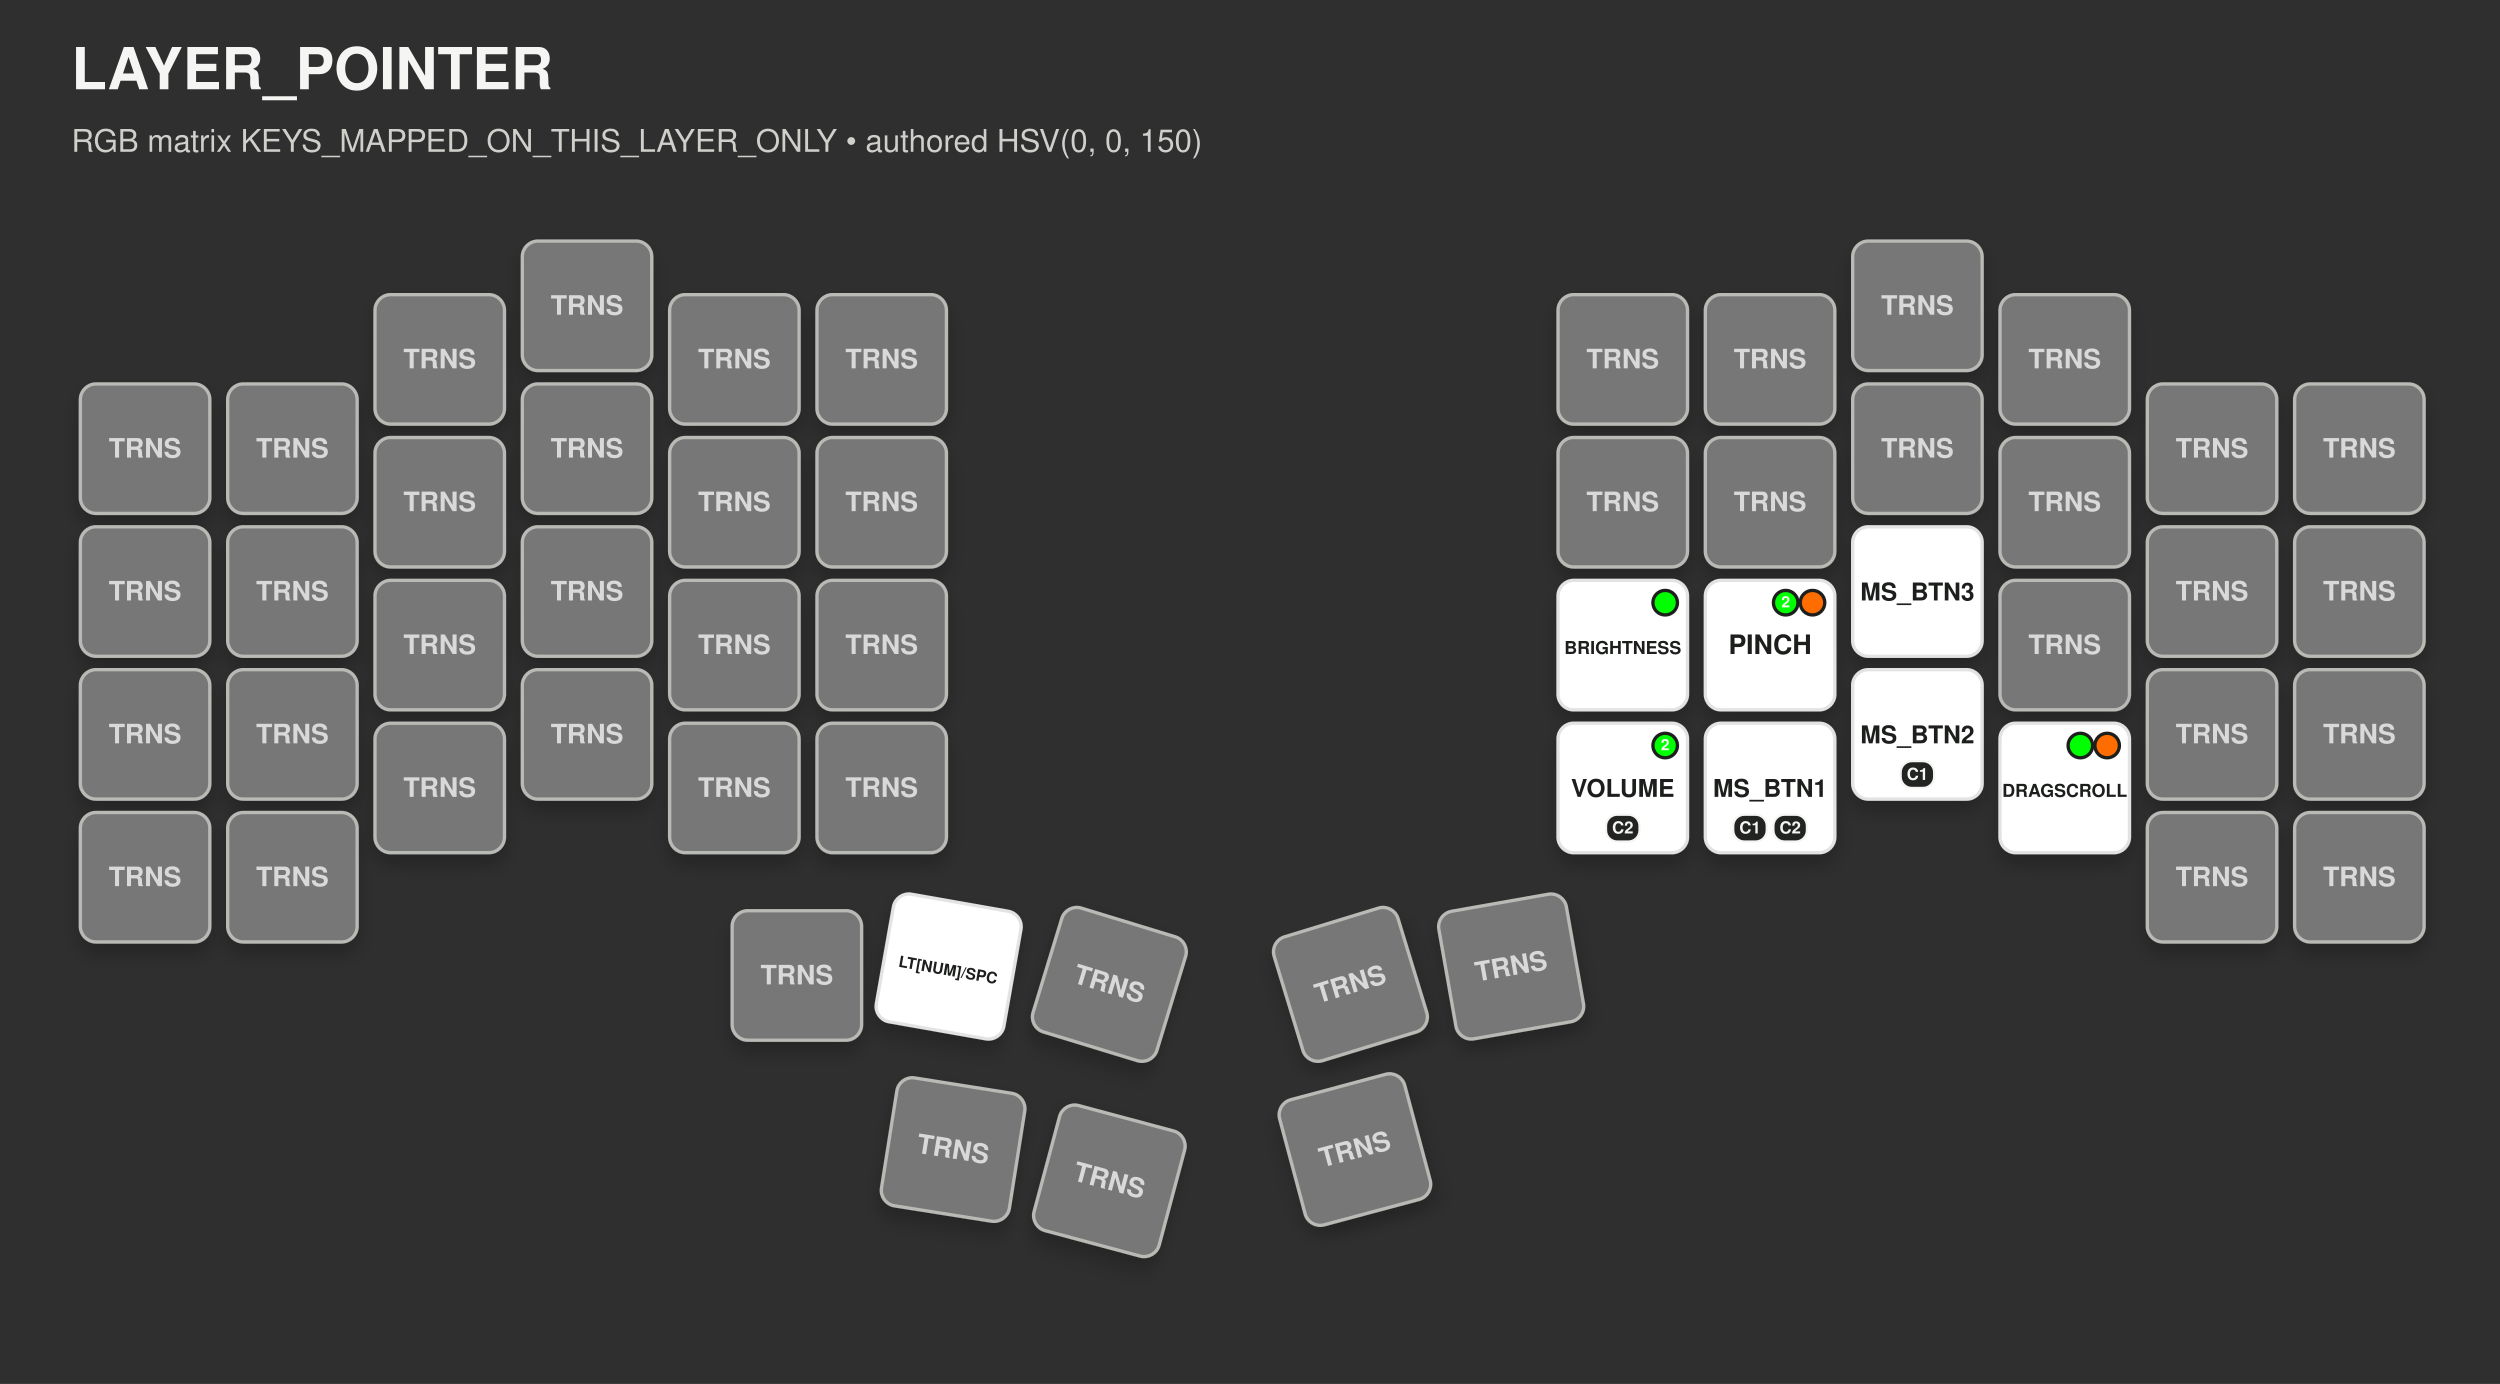
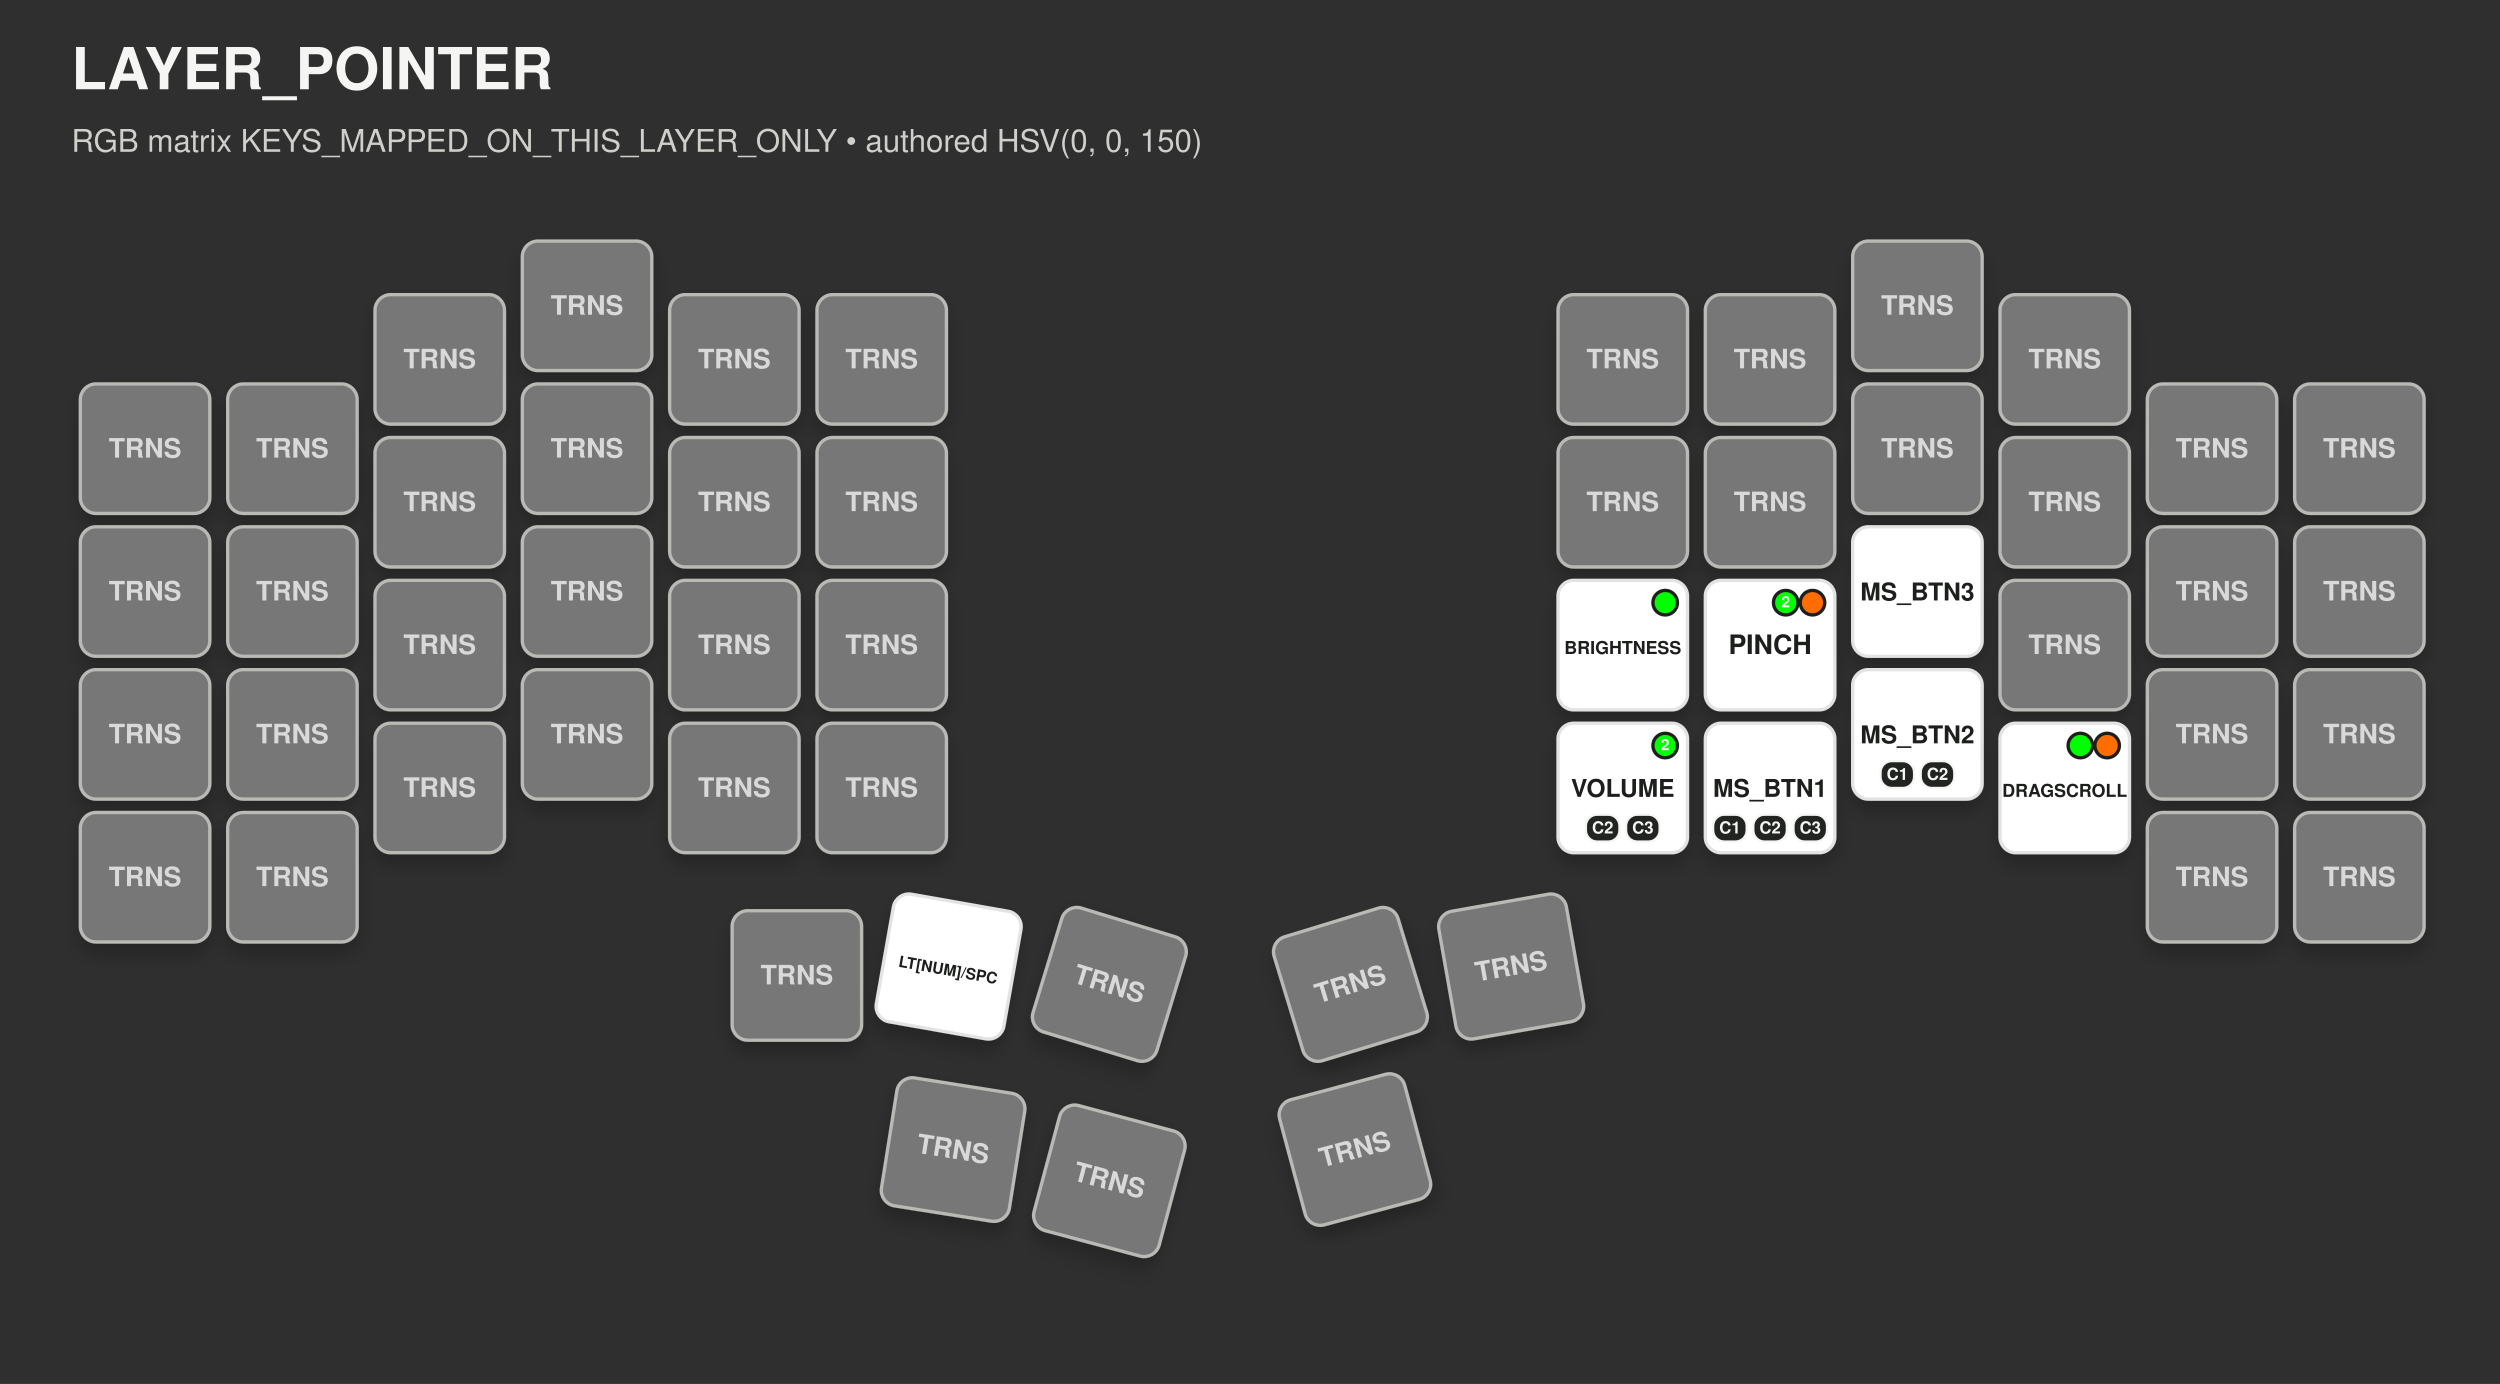
<svg xmlns="http://www.w3.org/2000/svg" width="1120" height="620" viewBox="0 0 1120 620" role="img" aria-labelledby="title desc">
  <defs>
    <filter id="shadow" x="-20%" y="-20%" width="140%" height="140%">
      <feDropShadow dx="0" dy="5" stdDeviation="4" flood-color="#000000" flood-opacity="0.22" />
    </filter>
  </defs>
  <rect width="1120" height="620" fill="#2f2f2f" />
  <text x="32" y="40" fill="#f5f5f3" font-size="26" font-family="Helvetica, Arial, sans-serif" font-weight="700">LAYER_POINTER</text>
  <text x="32" y="68" fill="#cfcfcb" font-size="14" font-family="Helvetica, Arial, sans-serif">RGB matrix KEYS_MAPPED_ON_THIS_LAYER_ONLY • authored HSV(0, 0, 150)</text>
  <g transform="rotate(0 65.0 201.0)">
    <rect x="36.0" y="172.0" width="58" height="58" rx="7" fill="#777777" stroke="#b8bab5" stroke-width="1.5" filter="url(#shadow)" />
    <text x="65.0" y="205.0" fill="#ffffff" fill-opacity="0.72" font-size="12" text-anchor="middle" font-family="Helvetica, Arial, sans-serif" font-weight="600">TRNS</text>
  </g>
  <g transform="rotate(0 131.0 201.0)">
    <rect x="102.0" y="172.0" width="58" height="58" rx="7" fill="#777777" stroke="#b8bab5" stroke-width="1.5" filter="url(#shadow)" />
    <text x="131.0" y="205.0" fill="#ffffff" fill-opacity="0.72" font-size="12" text-anchor="middle" font-family="Helvetica, Arial, sans-serif" font-weight="600">TRNS</text>
  </g>
  <g transform="rotate(0 197.0 161.0)">
    <rect x="168.0" y="132.0" width="58" height="58" rx="7" fill="#777777" stroke="#b8bab5" stroke-width="1.5" filter="url(#shadow)" />
    <text x="197.0" y="165.0" fill="#ffffff" fill-opacity="0.72" font-size="12" text-anchor="middle" font-family="Helvetica, Arial, sans-serif" font-weight="600">TRNS</text>
  </g>
  <g transform="rotate(0 263.0 137.0)">
    <rect x="234.0" y="108.0" width="58" height="58" rx="7" fill="#777777" stroke="#b8bab5" stroke-width="1.5" filter="url(#shadow)" />
    <text x="263.0" y="141.0" fill="#ffffff" fill-opacity="0.72" font-size="12" text-anchor="middle" font-family="Helvetica, Arial, sans-serif" font-weight="600">TRNS</text>
  </g>
  <g transform="rotate(0 329.0 161.0)">
    <rect x="300.0" y="132.0" width="58" height="58" rx="7" fill="#777777" stroke="#b8bab5" stroke-width="1.5" filter="url(#shadow)" />
    <text x="329.0" y="165.0" fill="#ffffff" fill-opacity="0.72" font-size="12" text-anchor="middle" font-family="Helvetica, Arial, sans-serif" font-weight="600">TRNS</text>
  </g>
  <g transform="rotate(0 395.0 161.0)">
    <rect x="366.0" y="132.0" width="58" height="58" rx="7" fill="#777777" stroke="#b8bab5" stroke-width="1.5" filter="url(#shadow)" />
    <text x="395.0" y="165.0" fill="#ffffff" fill-opacity="0.72" font-size="12" text-anchor="middle" font-family="Helvetica, Arial, sans-serif" font-weight="600">TRNS</text>
  </g>
  <g transform="rotate(0 727.0 161.0)">
    <rect x="698.0" y="132.0" width="58" height="58" rx="7" fill="#777777" stroke="#b8bab5" stroke-width="1.5" filter="url(#shadow)" />
    <text x="727.0" y="165.0" fill="#ffffff" fill-opacity="0.72" font-size="12" text-anchor="middle" font-family="Helvetica, Arial, sans-serif" font-weight="600">TRNS</text>
  </g>
  <g transform="rotate(0 793.0 161.0)">
    <rect x="764.0" y="132.0" width="58" height="58" rx="7" fill="#777777" stroke="#b8bab5" stroke-width="1.5" filter="url(#shadow)" />
    <text x="793.0" y="165.0" fill="#ffffff" fill-opacity="0.72" font-size="12" text-anchor="middle" font-family="Helvetica, Arial, sans-serif" font-weight="600">TRNS</text>
  </g>
  <g transform="rotate(0 859.0 137.0)">
    <rect x="830.0" y="108.0" width="58" height="58" rx="7" fill="#777777" stroke="#b8bab5" stroke-width="1.5" filter="url(#shadow)" />
    <text x="859.0" y="141.0" fill="#ffffff" fill-opacity="0.72" font-size="12" text-anchor="middle" font-family="Helvetica, Arial, sans-serif" font-weight="600">TRNS</text>
  </g>
  <g transform="rotate(0 925.0 161.0)">
    <rect x="896.0" y="132.0" width="58" height="58" rx="7" fill="#777777" stroke="#b8bab5" stroke-width="1.5" filter="url(#shadow)" />
    <text x="925.0" y="165.0" fill="#ffffff" fill-opacity="0.72" font-size="12" text-anchor="middle" font-family="Helvetica, Arial, sans-serif" font-weight="600">TRNS</text>
  </g>
  <g transform="rotate(0 991.0 201.0)">
    <rect x="962.0" y="172.0" width="58" height="58" rx="7" fill="#777777" stroke="#b8bab5" stroke-width="1.5" filter="url(#shadow)" />
    <text x="991.0" y="205.0" fill="#ffffff" fill-opacity="0.72" font-size="12" text-anchor="middle" font-family="Helvetica, Arial, sans-serif" font-weight="600">TRNS</text>
  </g>
  <g transform="rotate(0 1057.0 201.0)">
    <rect x="1028.0" y="172.0" width="58" height="58" rx="7" fill="#777777" stroke="#b8bab5" stroke-width="1.5" filter="url(#shadow)" />
    <text x="1057.0" y="205.0" fill="#ffffff" fill-opacity="0.72" font-size="12" text-anchor="middle" font-family="Helvetica, Arial, sans-serif" font-weight="600">TRNS</text>
  </g>
  <g transform="rotate(0 65.0 265.0)">
    <rect x="36.0" y="236.0" width="58" height="58" rx="7" fill="#777777" stroke="#b8bab5" stroke-width="1.5" filter="url(#shadow)" />
    <text x="65.0" y="269.0" fill="#ffffff" fill-opacity="0.72" font-size="12" text-anchor="middle" font-family="Helvetica, Arial, sans-serif" font-weight="600">TRNS</text>
  </g>
  <g transform="rotate(0 131.0 265.0)">
    <rect x="102.0" y="236.0" width="58" height="58" rx="7" fill="#777777" stroke="#b8bab5" stroke-width="1.5" filter="url(#shadow)" />
    <text x="131.0" y="269.0" fill="#ffffff" fill-opacity="0.72" font-size="12" text-anchor="middle" font-family="Helvetica, Arial, sans-serif" font-weight="600">TRNS</text>
  </g>
  <g transform="rotate(0 197.0 225.0)">
    <rect x="168.0" y="196.0" width="58" height="58" rx="7" fill="#777777" stroke="#b8bab5" stroke-width="1.5" filter="url(#shadow)" />
    <text x="197.0" y="229.0" fill="#ffffff" fill-opacity="0.72" font-size="12" text-anchor="middle" font-family="Helvetica, Arial, sans-serif" font-weight="600">TRNS</text>
  </g>
  <g transform="rotate(0 263.0 201.0)">
    <rect x="234.0" y="172.0" width="58" height="58" rx="7" fill="#777777" stroke="#b8bab5" stroke-width="1.5" filter="url(#shadow)" />
    <text x="263.0" y="205.0" fill="#ffffff" fill-opacity="0.72" font-size="12" text-anchor="middle" font-family="Helvetica, Arial, sans-serif" font-weight="600">TRNS</text>
  </g>
  <g transform="rotate(0 329.0 225.0)">
    <rect x="300.0" y="196.0" width="58" height="58" rx="7" fill="#777777" stroke="#b8bab5" stroke-width="1.5" filter="url(#shadow)" />
    <text x="329.0" y="229.0" fill="#ffffff" fill-opacity="0.72" font-size="12" text-anchor="middle" font-family="Helvetica, Arial, sans-serif" font-weight="600">TRNS</text>
  </g>
  <g transform="rotate(0 395.0 225.0)">
    <rect x="366.0" y="196.0" width="58" height="58" rx="7" fill="#777777" stroke="#b8bab5" stroke-width="1.5" filter="url(#shadow)" />
    <text x="395.0" y="229.0" fill="#ffffff" fill-opacity="0.72" font-size="12" text-anchor="middle" font-family="Helvetica, Arial, sans-serif" font-weight="600">TRNS</text>
  </g>
  <g transform="rotate(0 727.0 225.0)">
    <rect x="698.0" y="196.0" width="58" height="58" rx="7" fill="#777777" stroke="#b8bab5" stroke-width="1.5" filter="url(#shadow)" />
    <text x="727.0" y="229.0" fill="#ffffff" fill-opacity="0.72" font-size="12" text-anchor="middle" font-family="Helvetica, Arial, sans-serif" font-weight="600">TRNS</text>
  </g>
  <g transform="rotate(0 793.0 225.0)">
    <rect x="764.0" y="196.0" width="58" height="58" rx="7" fill="#777777" stroke="#b8bab5" stroke-width="1.5" filter="url(#shadow)" />
    <text x="793.0" y="229.0" fill="#ffffff" fill-opacity="0.72" font-size="12" text-anchor="middle" font-family="Helvetica, Arial, sans-serif" font-weight="600">TRNS</text>
  </g>
  <g transform="rotate(0 859.0 201.0)">
    <rect x="830.0" y="172.0" width="58" height="58" rx="7" fill="#777777" stroke="#b8bab5" stroke-width="1.5" filter="url(#shadow)" />
    <text x="859.0" y="205.0" fill="#ffffff" fill-opacity="0.72" font-size="12" text-anchor="middle" font-family="Helvetica, Arial, sans-serif" font-weight="600">TRNS</text>
  </g>
  <g transform="rotate(0 925.0 225.0)">
    <rect x="896.0" y="196.0" width="58" height="58" rx="7" fill="#777777" stroke="#b8bab5" stroke-width="1.5" filter="url(#shadow)" />
    <text x="925.0" y="229.0" fill="#ffffff" fill-opacity="0.72" font-size="12" text-anchor="middle" font-family="Helvetica, Arial, sans-serif" font-weight="600">TRNS</text>
  </g>
  <g transform="rotate(0 991.0 265.0)">
    <rect x="962.0" y="236.0" width="58" height="58" rx="7" fill="#777777" stroke="#b8bab5" stroke-width="1.5" filter="url(#shadow)" />
    <text x="991.0" y="269.0" fill="#ffffff" fill-opacity="0.72" font-size="12" text-anchor="middle" font-family="Helvetica, Arial, sans-serif" font-weight="600">TRNS</text>
  </g>
  <g transform="rotate(0 1057.0 265.0)">
    <rect x="1028.0" y="236.0" width="58" height="58" rx="7" fill="#777777" stroke="#b8bab5" stroke-width="1.5" filter="url(#shadow)" />
    <text x="1057.0" y="269.0" fill="#ffffff" fill-opacity="0.72" font-size="12" text-anchor="middle" font-family="Helvetica, Arial, sans-serif" font-weight="600">TRNS</text>
  </g>
  <g transform="rotate(0 65.0 329.0)">
    <rect x="36.0" y="300.0" width="58" height="58" rx="7" fill="#777777" stroke="#b8bab5" stroke-width="1.5" filter="url(#shadow)" />
    <text x="65.0" y="333.0" fill="#ffffff" fill-opacity="0.72" font-size="12" text-anchor="middle" font-family="Helvetica, Arial, sans-serif" font-weight="600">TRNS</text>
  </g>
  <g transform="rotate(0 131.0 329.0)">
    <rect x="102.0" y="300.0" width="58" height="58" rx="7" fill="#777777" stroke="#b8bab5" stroke-width="1.5" filter="url(#shadow)" />
    <text x="131.0" y="333.0" fill="#ffffff" fill-opacity="0.72" font-size="12" text-anchor="middle" font-family="Helvetica, Arial, sans-serif" font-weight="600">TRNS</text>
  </g>
  <g transform="rotate(0 197.0 289.0)">
    <rect x="168.0" y="260.0" width="58" height="58" rx="7" fill="#777777" stroke="#b8bab5" stroke-width="1.5" filter="url(#shadow)" />
    <text x="197.0" y="293.0" fill="#ffffff" fill-opacity="0.72" font-size="12" text-anchor="middle" font-family="Helvetica, Arial, sans-serif" font-weight="600">TRNS</text>
  </g>
  <g transform="rotate(0 263.0 265.0)">
    <rect x="234.0" y="236.0" width="58" height="58" rx="7" fill="#777777" stroke="#b8bab5" stroke-width="1.5" filter="url(#shadow)" />
    <text x="263.0" y="269.0" fill="#ffffff" fill-opacity="0.72" font-size="12" text-anchor="middle" font-family="Helvetica, Arial, sans-serif" font-weight="600">TRNS</text>
  </g>
  <g transform="rotate(0 329.0 289.0)">
    <rect x="300.0" y="260.0" width="58" height="58" rx="7" fill="#777777" stroke="#b8bab5" stroke-width="1.5" filter="url(#shadow)" />
    <text x="329.0" y="293.0" fill="#ffffff" fill-opacity="0.72" font-size="12" text-anchor="middle" font-family="Helvetica, Arial, sans-serif" font-weight="600">TRNS</text>
  </g>
  <g transform="rotate(0 395.0 289.0)">
    <rect x="366.0" y="260.0" width="58" height="58" rx="7" fill="#777777" stroke="#b8bab5" stroke-width="1.5" filter="url(#shadow)" />
    <text x="395.0" y="293.0" fill="#ffffff" fill-opacity="0.72" font-size="12" text-anchor="middle" font-family="Helvetica, Arial, sans-serif" font-weight="600">TRNS</text>
  </g>
  <g transform="rotate(0 727.0 289.0)">
    <rect x="698.0" y="260.0" width="58" height="58" rx="7" fill="#ffffff" stroke="#e3e3e3" stroke-width="1.5" filter="url(#shadow)" />
    <text x="727.0" y="293.0" fill="#1c1f1c" fill-opacity="1.0" font-size="8" text-anchor="middle" font-family="Helvetica, Arial, sans-serif" font-weight="600" textLength="42" lengthAdjust="spacingAndGlyphs">BRIGHTNESS</text>
    <circle cx="746.0" cy="270.0" r="5.5" fill="#00ff00" stroke="#1c1f1c" stroke-width="1.5" />
  </g>
  <g transform="rotate(0 793.0 289.0)">
    <rect x="764.0" y="260.0" width="58" height="58" rx="7" fill="#ffffff" stroke="#e3e3e3" stroke-width="1.5" filter="url(#shadow)" />
    <text x="793.0" y="293.0" fill="#1c1f1c" fill-opacity="1.0" font-size="12" text-anchor="middle" font-family="Helvetica, Arial, sans-serif" font-weight="600">PINCH</text>
    <circle cx="800.0" cy="270.0" r="5.5" fill="#00ff00" stroke="#1c1f1c" stroke-width="1.5" />
    <text x="800.0" y="270.5" fill="#f7f7f4" font-size="7" text-anchor="middle" dominant-baseline="central" font-family="Helvetica, Arial, sans-serif" font-weight="700">2</text>
    <circle cx="812.0" cy="270.0" r="5.5" fill="#ff6c00" stroke="#1c1f1c" stroke-width="1.5" />
  </g>
  <g transform="rotate(0 859.0 265.0)">
    <rect x="830.0" y="236.0" width="58" height="58" rx="7" fill="#ffffff" stroke="#e3e3e3" stroke-width="1.5" filter="url(#shadow)" />
    <text x="859.0" y="269.0" fill="#1c1f1c" fill-opacity="1.0" font-size="11" text-anchor="middle" font-family="Helvetica, Arial, sans-serif" font-weight="600" textLength="42" lengthAdjust="spacingAndGlyphs">MS_BTN3</text>
  </g>
  <g transform="rotate(0 925.0 289.0)">
    <rect x="896.0" y="260.0" width="58" height="58" rx="7" fill="#777777" stroke="#b8bab5" stroke-width="1.5" filter="url(#shadow)" />
    <text x="925.0" y="293.0" fill="#ffffff" fill-opacity="0.72" font-size="12" text-anchor="middle" font-family="Helvetica, Arial, sans-serif" font-weight="600">TRNS</text>
  </g>
  <g transform="rotate(0 991.0 329.0)">
    <rect x="962.0" y="300.0" width="58" height="58" rx="7" fill="#777777" stroke="#b8bab5" stroke-width="1.5" filter="url(#shadow)" />
    <text x="991.0" y="333.0" fill="#ffffff" fill-opacity="0.72" font-size="12" text-anchor="middle" font-family="Helvetica, Arial, sans-serif" font-weight="600">TRNS</text>
  </g>
  <g transform="rotate(0 1057.0 329.0)">
    <rect x="1028.0" y="300.0" width="58" height="58" rx="7" fill="#777777" stroke="#b8bab5" stroke-width="1.5" filter="url(#shadow)" />
    <text x="1057.0" y="333.0" fill="#ffffff" fill-opacity="0.72" font-size="12" text-anchor="middle" font-family="Helvetica, Arial, sans-serif" font-weight="600">TRNS</text>
  </g>
  <g transform="rotate(0 65.0 393.0)">
    <rect x="36.0" y="364.0" width="58" height="58" rx="7" fill="#777777" stroke="#b8bab5" stroke-width="1.5" filter="url(#shadow)" />
    <text x="65.0" y="397.0" fill="#ffffff" fill-opacity="0.72" font-size="12" text-anchor="middle" font-family="Helvetica, Arial, sans-serif" font-weight="600">TRNS</text>
  </g>
  <g transform="rotate(0 131.0 393.0)">
    <rect x="102.0" y="364.0" width="58" height="58" rx="7" fill="#777777" stroke="#b8bab5" stroke-width="1.5" filter="url(#shadow)" />
    <text x="131.0" y="397.0" fill="#ffffff" fill-opacity="0.72" font-size="12" text-anchor="middle" font-family="Helvetica, Arial, sans-serif" font-weight="600">TRNS</text>
  </g>
  <g transform="rotate(0 197.0 353.0)">
    <rect x="168.0" y="324.0" width="58" height="58" rx="7" fill="#777777" stroke="#b8bab5" stroke-width="1.5" filter="url(#shadow)" />
    <text x="197.0" y="357.0" fill="#ffffff" fill-opacity="0.72" font-size="12" text-anchor="middle" font-family="Helvetica, Arial, sans-serif" font-weight="600">TRNS</text>
  </g>
  <g transform="rotate(0 263.0 329.0)">
    <rect x="234.0" y="300.0" width="58" height="58" rx="7" fill="#777777" stroke="#b8bab5" stroke-width="1.5" filter="url(#shadow)" />
    <text x="263.0" y="333.0" fill="#ffffff" fill-opacity="0.72" font-size="12" text-anchor="middle" font-family="Helvetica, Arial, sans-serif" font-weight="600">TRNS</text>
  </g>
  <g transform="rotate(0 329.0 353.0)">
    <rect x="300.0" y="324.0" width="58" height="58" rx="7" fill="#777777" stroke="#b8bab5" stroke-width="1.5" filter="url(#shadow)" />
    <text x="329.0" y="357.0" fill="#ffffff" fill-opacity="0.72" font-size="12" text-anchor="middle" font-family="Helvetica, Arial, sans-serif" font-weight="600">TRNS</text>
  </g>
  <g transform="rotate(0 395.0 353.0)">
    <rect x="366.0" y="324.0" width="58" height="58" rx="7" fill="#777777" stroke="#b8bab5" stroke-width="1.5" filter="url(#shadow)" />
    <text x="395.0" y="357.0" fill="#ffffff" fill-opacity="0.72" font-size="12" text-anchor="middle" font-family="Helvetica, Arial, sans-serif" font-weight="600">TRNS</text>
  </g>
  <g transform="rotate(0 727.0 353.0)">
    <rect x="698.0" y="324.0" width="58" height="58" rx="7" fill="#ffffff" stroke="#e3e3e3" stroke-width="1.5" filter="url(#shadow)" />
    <text x="727.0" y="357.0" fill="#1c1f1c" fill-opacity="1.0" font-size="11" text-anchor="middle" font-family="Helvetica, Arial, sans-serif" font-weight="600" textLength="42" lengthAdjust="spacingAndGlyphs">VOLUME</text>
    <circle cx="746.0" cy="334.0" r="5.5" fill="#00ff00" stroke="#1c1f1c" stroke-width="1.5" />
    <text x="746.0" y="334.5" fill="#f7f7f4" font-size="7" text-anchor="middle" dominant-baseline="central" font-family="Helvetica, Arial, sans-serif" font-weight="700">2</text>
-     <rect x="719.5" y="365.0" width="15" height="12" rx="5" fill="#141714" fill-opacity="0.94" stroke="#f5f5f3" stroke-width="1" />
-     <text x="727.0" y="373.4" fill="#f5f5f3" font-size="7.5" text-anchor="middle" font-family="Helvetica, Arial, sans-serif" font-weight="700">C2</text>
+     <rect x="710.5" y="365.0" width="15" height="12" rx="5" fill="#141714" fill-opacity="0.94" stroke="#f5f5f3" stroke-width="1" />
+     <text x="718.0" y="373.4" fill="#f5f5f3" font-size="7.5" text-anchor="middle" font-family="Helvetica, Arial, sans-serif" font-weight="700">C2</text>
+     <rect x="728.5" y="365.0" width="15" height="12" rx="5" fill="#141714" fill-opacity="0.94" stroke="#f5f5f3" stroke-width="1" />
+     <text x="736.0" y="373.4" fill="#f5f5f3" font-size="7.5" text-anchor="middle" font-family="Helvetica, Arial, sans-serif" font-weight="700">C3</text>
  </g>
  <g transform="rotate(0 793.0 353.0)">
    <rect x="764.0" y="324.0" width="58" height="58" rx="7" fill="#ffffff" stroke="#e3e3e3" stroke-width="1.5" filter="url(#shadow)" />
    <text x="793.0" y="357.0" fill="#1c1f1c" fill-opacity="1.0" font-size="11" text-anchor="middle" font-family="Helvetica, Arial, sans-serif" font-weight="600" textLength="42" lengthAdjust="spacingAndGlyphs">MS_BTN1</text>
-     <rect x="776.5" y="365.0" width="15" height="12" rx="5" fill="#141714" fill-opacity="0.94" stroke="#f5f5f3" stroke-width="1" />
-     <text x="784.0" y="373.4" fill="#f5f5f3" font-size="7.5" text-anchor="middle" font-family="Helvetica, Arial, sans-serif" font-weight="700">C1</text>
-     <rect x="794.5" y="365.0" width="15" height="12" rx="5" fill="#141714" fill-opacity="0.94" stroke="#f5f5f3" stroke-width="1" />
-     <text x="802.0" y="373.4" fill="#f5f5f3" font-size="7.5" text-anchor="middle" font-family="Helvetica, Arial, sans-serif" font-weight="700">C2</text>
+     <rect x="767.5" y="365.0" width="15" height="12" rx="5" fill="#141714" fill-opacity="0.94" stroke="#f5f5f3" stroke-width="1" />
+     <text x="775.0" y="373.4" fill="#f5f5f3" font-size="7.5" text-anchor="middle" font-family="Helvetica, Arial, sans-serif" font-weight="700">C1</text>
+     <rect x="785.5" y="365.0" width="15" height="12" rx="5" fill="#141714" fill-opacity="0.94" stroke="#f5f5f3" stroke-width="1" />
+     <text x="793.0" y="373.4" fill="#f5f5f3" font-size="7.5" text-anchor="middle" font-family="Helvetica, Arial, sans-serif" font-weight="700">C2</text>
+     <rect x="803.5" y="365.0" width="15" height="12" rx="5" fill="#141714" fill-opacity="0.94" stroke="#f5f5f3" stroke-width="1" />
+     <text x="811.0" y="373.4" fill="#f5f5f3" font-size="7.5" text-anchor="middle" font-family="Helvetica, Arial, sans-serif" font-weight="700">C3</text>
  </g>
  <g transform="rotate(0 859.0 329.0)">
    <rect x="830.0" y="300.0" width="58" height="58" rx="7" fill="#ffffff" stroke="#e3e3e3" stroke-width="1.5" filter="url(#shadow)" />
    <text x="859.0" y="333.0" fill="#1c1f1c" fill-opacity="1.0" font-size="11" text-anchor="middle" font-family="Helvetica, Arial, sans-serif" font-weight="600" textLength="42" lengthAdjust="spacingAndGlyphs">MS_BTN2</text>
-     <rect x="851.5" y="341.0" width="15" height="12" rx="5" fill="#141714" fill-opacity="0.94" stroke="#f5f5f3" stroke-width="1" />
-     <text x="859.0" y="349.4" fill="#f5f5f3" font-size="7.5" text-anchor="middle" font-family="Helvetica, Arial, sans-serif" font-weight="700">C1</text>
+     <rect x="842.5" y="341.0" width="15" height="12" rx="5" fill="#141714" fill-opacity="0.94" stroke="#f5f5f3" stroke-width="1" />
+     <text x="850.0" y="349.4" fill="#f5f5f3" font-size="7.5" text-anchor="middle" font-family="Helvetica, Arial, sans-serif" font-weight="700">C1</text>
+     <rect x="860.5" y="341.0" width="15" height="12" rx="5" fill="#141714" fill-opacity="0.94" stroke="#f5f5f3" stroke-width="1" />
+     <text x="868.0" y="349.4" fill="#f5f5f3" font-size="7.5" text-anchor="middle" font-family="Helvetica, Arial, sans-serif" font-weight="700">C2</text>
  </g>
  <g transform="rotate(0 925.0 353.0)">
    <rect x="896.0" y="324.0" width="58" height="58" rx="7" fill="#ffffff" stroke="#e3e3e3" stroke-width="1.5" filter="url(#shadow)" />
    <text x="925.0" y="357.0" fill="#1c1f1c" fill-opacity="1.0" font-size="8" text-anchor="middle" font-family="Helvetica, Arial, sans-serif" font-weight="600" textLength="42" lengthAdjust="spacingAndGlyphs">DRAGSCROLL</text>
    <circle cx="932.0" cy="334.0" r="5.5" fill="#00ff00" stroke="#1c1f1c" stroke-width="1.5" />
    <circle cx="944.0" cy="334.0" r="5.5" fill="#ff6c00" stroke="#1c1f1c" stroke-width="1.5" />
  </g>
  <g transform="rotate(0 991.0 393.0)">
    <rect x="962.0" y="364.0" width="58" height="58" rx="7" fill="#777777" stroke="#b8bab5" stroke-width="1.5" filter="url(#shadow)" />
    <text x="991.0" y="397.0" fill="#ffffff" fill-opacity="0.72" font-size="12" text-anchor="middle" font-family="Helvetica, Arial, sans-serif" font-weight="600">TRNS</text>
  </g>
  <g transform="rotate(0 1057.0 393.0)">
    <rect x="1028.0" y="364.0" width="58" height="58" rx="7" fill="#777777" stroke="#b8bab5" stroke-width="1.5" filter="url(#shadow)" />
    <text x="1057.0" y="397.0" fill="#ffffff" fill-opacity="0.72" font-size="12" text-anchor="middle" font-family="Helvetica, Arial, sans-serif" font-weight="600">TRNS</text>
  </g>
  <g transform="rotate(0 357.0 437.0)">
    <rect x="328.0" y="408.0" width="58" height="58" rx="7" fill="#777777" stroke="#b8bab5" stroke-width="1.5" filter="url(#shadow)" />
    <text x="357.0" y="441.0" fill="#ffffff" fill-opacity="0.72" font-size="12" text-anchor="middle" font-family="Helvetica, Arial, sans-serif" font-weight="600">TRNS</text>
  </g>
  <g transform="rotate(10 425.0 433.0)">
    <rect x="396.0" y="404.0" width="58" height="58" rx="7" fill="#ffffff" stroke="#e3e3e3" stroke-width="1.5" filter="url(#shadow)" />
    <text x="425.0" y="437.0" fill="#1c1f1c" fill-opacity="1.0" font-size="7" text-anchor="middle" font-family="Helvetica, Arial, sans-serif" font-weight="600" textLength="42" lengthAdjust="spacingAndGlyphs">LT[NUM]/SPC</text>
  </g>
  <g transform="rotate(17 497.0 441.0)">
    <rect x="468.0" y="412.0" width="58" height="58" rx="7" fill="#777777" stroke="#b8bab5" stroke-width="1.5" filter="url(#shadow)" />
    <text x="497.0" y="445.0" fill="#ffffff" fill-opacity="0.72" font-size="12" text-anchor="middle" font-family="Helvetica, Arial, sans-serif" font-weight="600">TRNS</text>
  </g>
  <g transform="rotate(-17 605.0 441.0)">
    <rect x="576.0" y="412.0" width="58" height="58" rx="7" fill="#777777" stroke="#b8bab5" stroke-width="1.5" filter="url(#shadow)" />
    <text x="605.0" y="445.0" fill="#ffffff" fill-opacity="0.72" font-size="12" text-anchor="middle" font-family="Helvetica, Arial, sans-serif" font-weight="600">TRNS</text>
  </g>
  <g transform="rotate(-10 677.0 433.0)">
    <rect x="648.0" y="404.0" width="58" height="58" rx="7" fill="#777777" stroke="#b8bab5" stroke-width="1.5" filter="url(#shadow)" />
    <text x="677.0" y="437.0" fill="#ffffff" fill-opacity="0.72" font-size="12" text-anchor="middle" font-family="Helvetica, Arial, sans-serif" font-weight="600">TRNS</text>
  </g>
  <g transform="rotate(9 427.0 515.0)">
    <rect x="398.0" y="486.0" width="58" height="58" rx="7" fill="#777777" stroke="#b8bab5" stroke-width="1.5" filter="url(#shadow)" />
    <text x="427.0" y="519.0" fill="#ffffff" fill-opacity="0.72" font-size="12" text-anchor="middle" font-family="Helvetica, Arial, sans-serif" font-weight="600">TRNS</text>
  </g>
  <g transform="rotate(15 497.0 529.0)">
    <rect x="468.0" y="500.0" width="58" height="58" rx="7" fill="#777777" stroke="#b8bab5" stroke-width="1.5" filter="url(#shadow)" />
    <text x="497.0" y="533.0" fill="#ffffff" fill-opacity="0.72" font-size="12" text-anchor="middle" font-family="Helvetica, Arial, sans-serif" font-weight="600">TRNS</text>
  </g>
  <g transform="rotate(-15 607.0 515.0)">
    <rect x="578.0" y="486.0" width="58" height="58" rx="7" fill="#777777" stroke="#b8bab5" stroke-width="1.5" filter="url(#shadow)" />
    <text x="607.0" y="519.0" fill="#ffffff" fill-opacity="0.72" font-size="12" text-anchor="middle" font-family="Helvetica, Arial, sans-serif" font-weight="600">TRNS</text>
  </g>
</svg>
